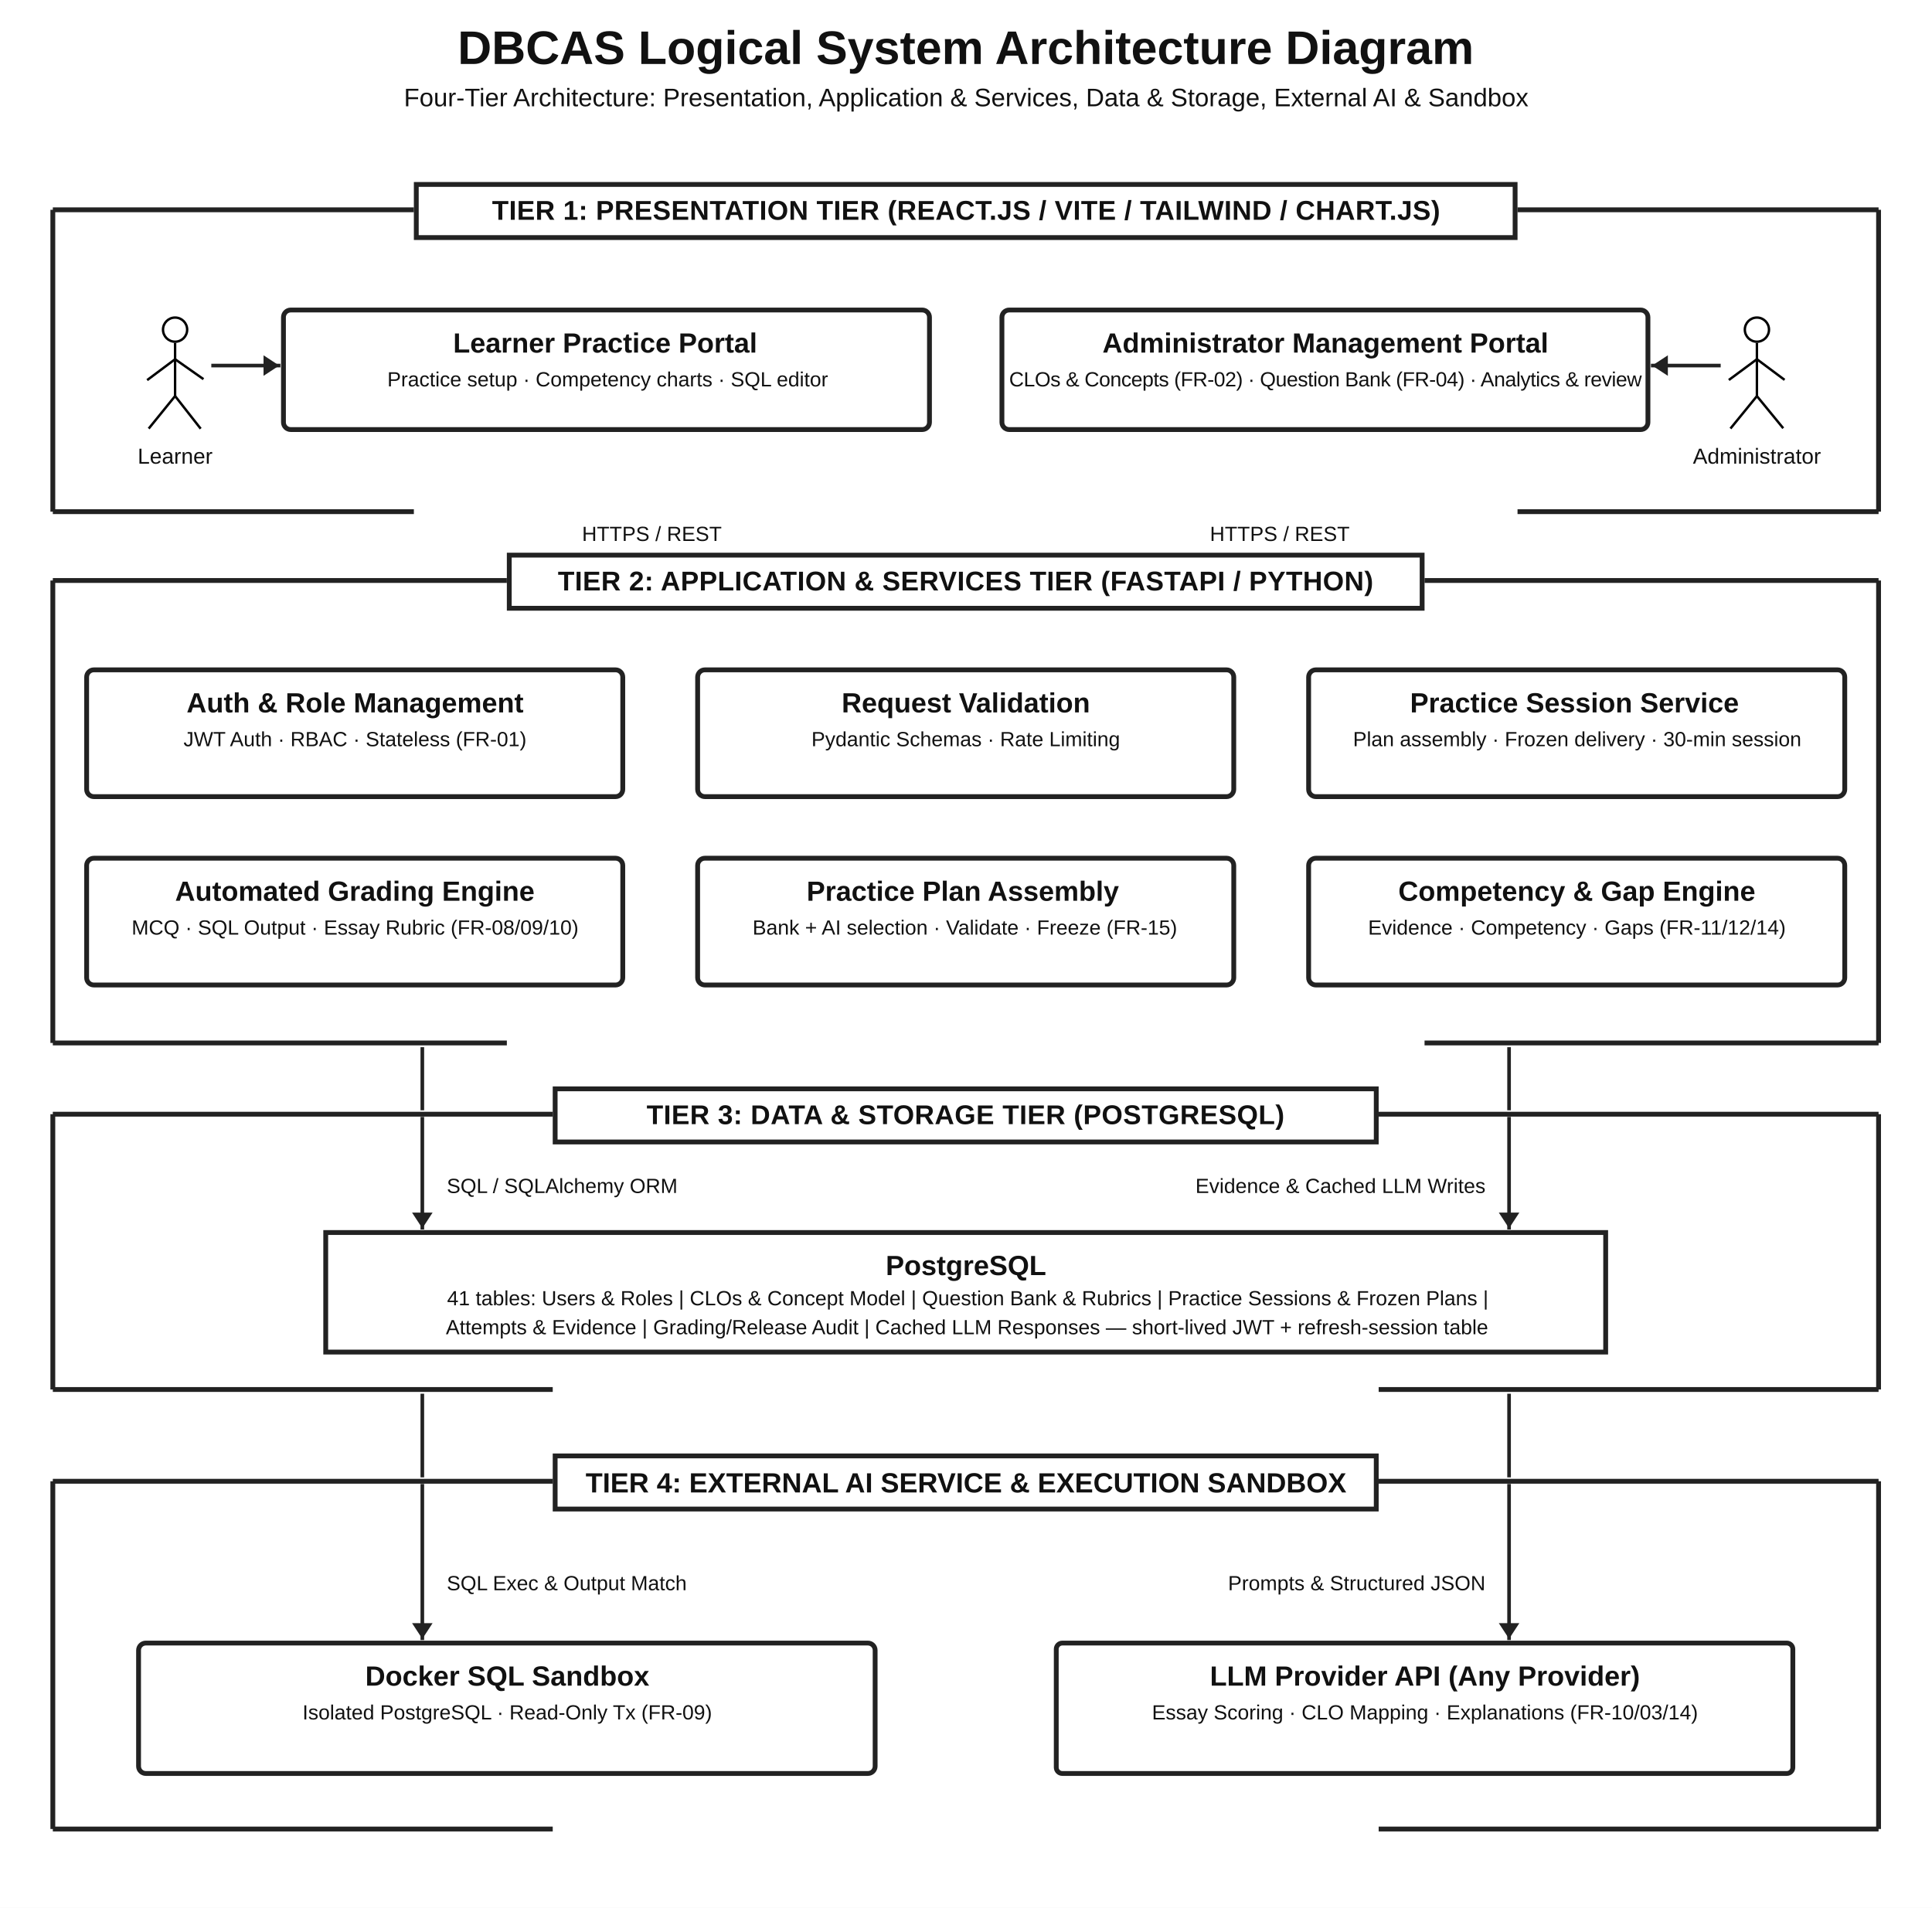
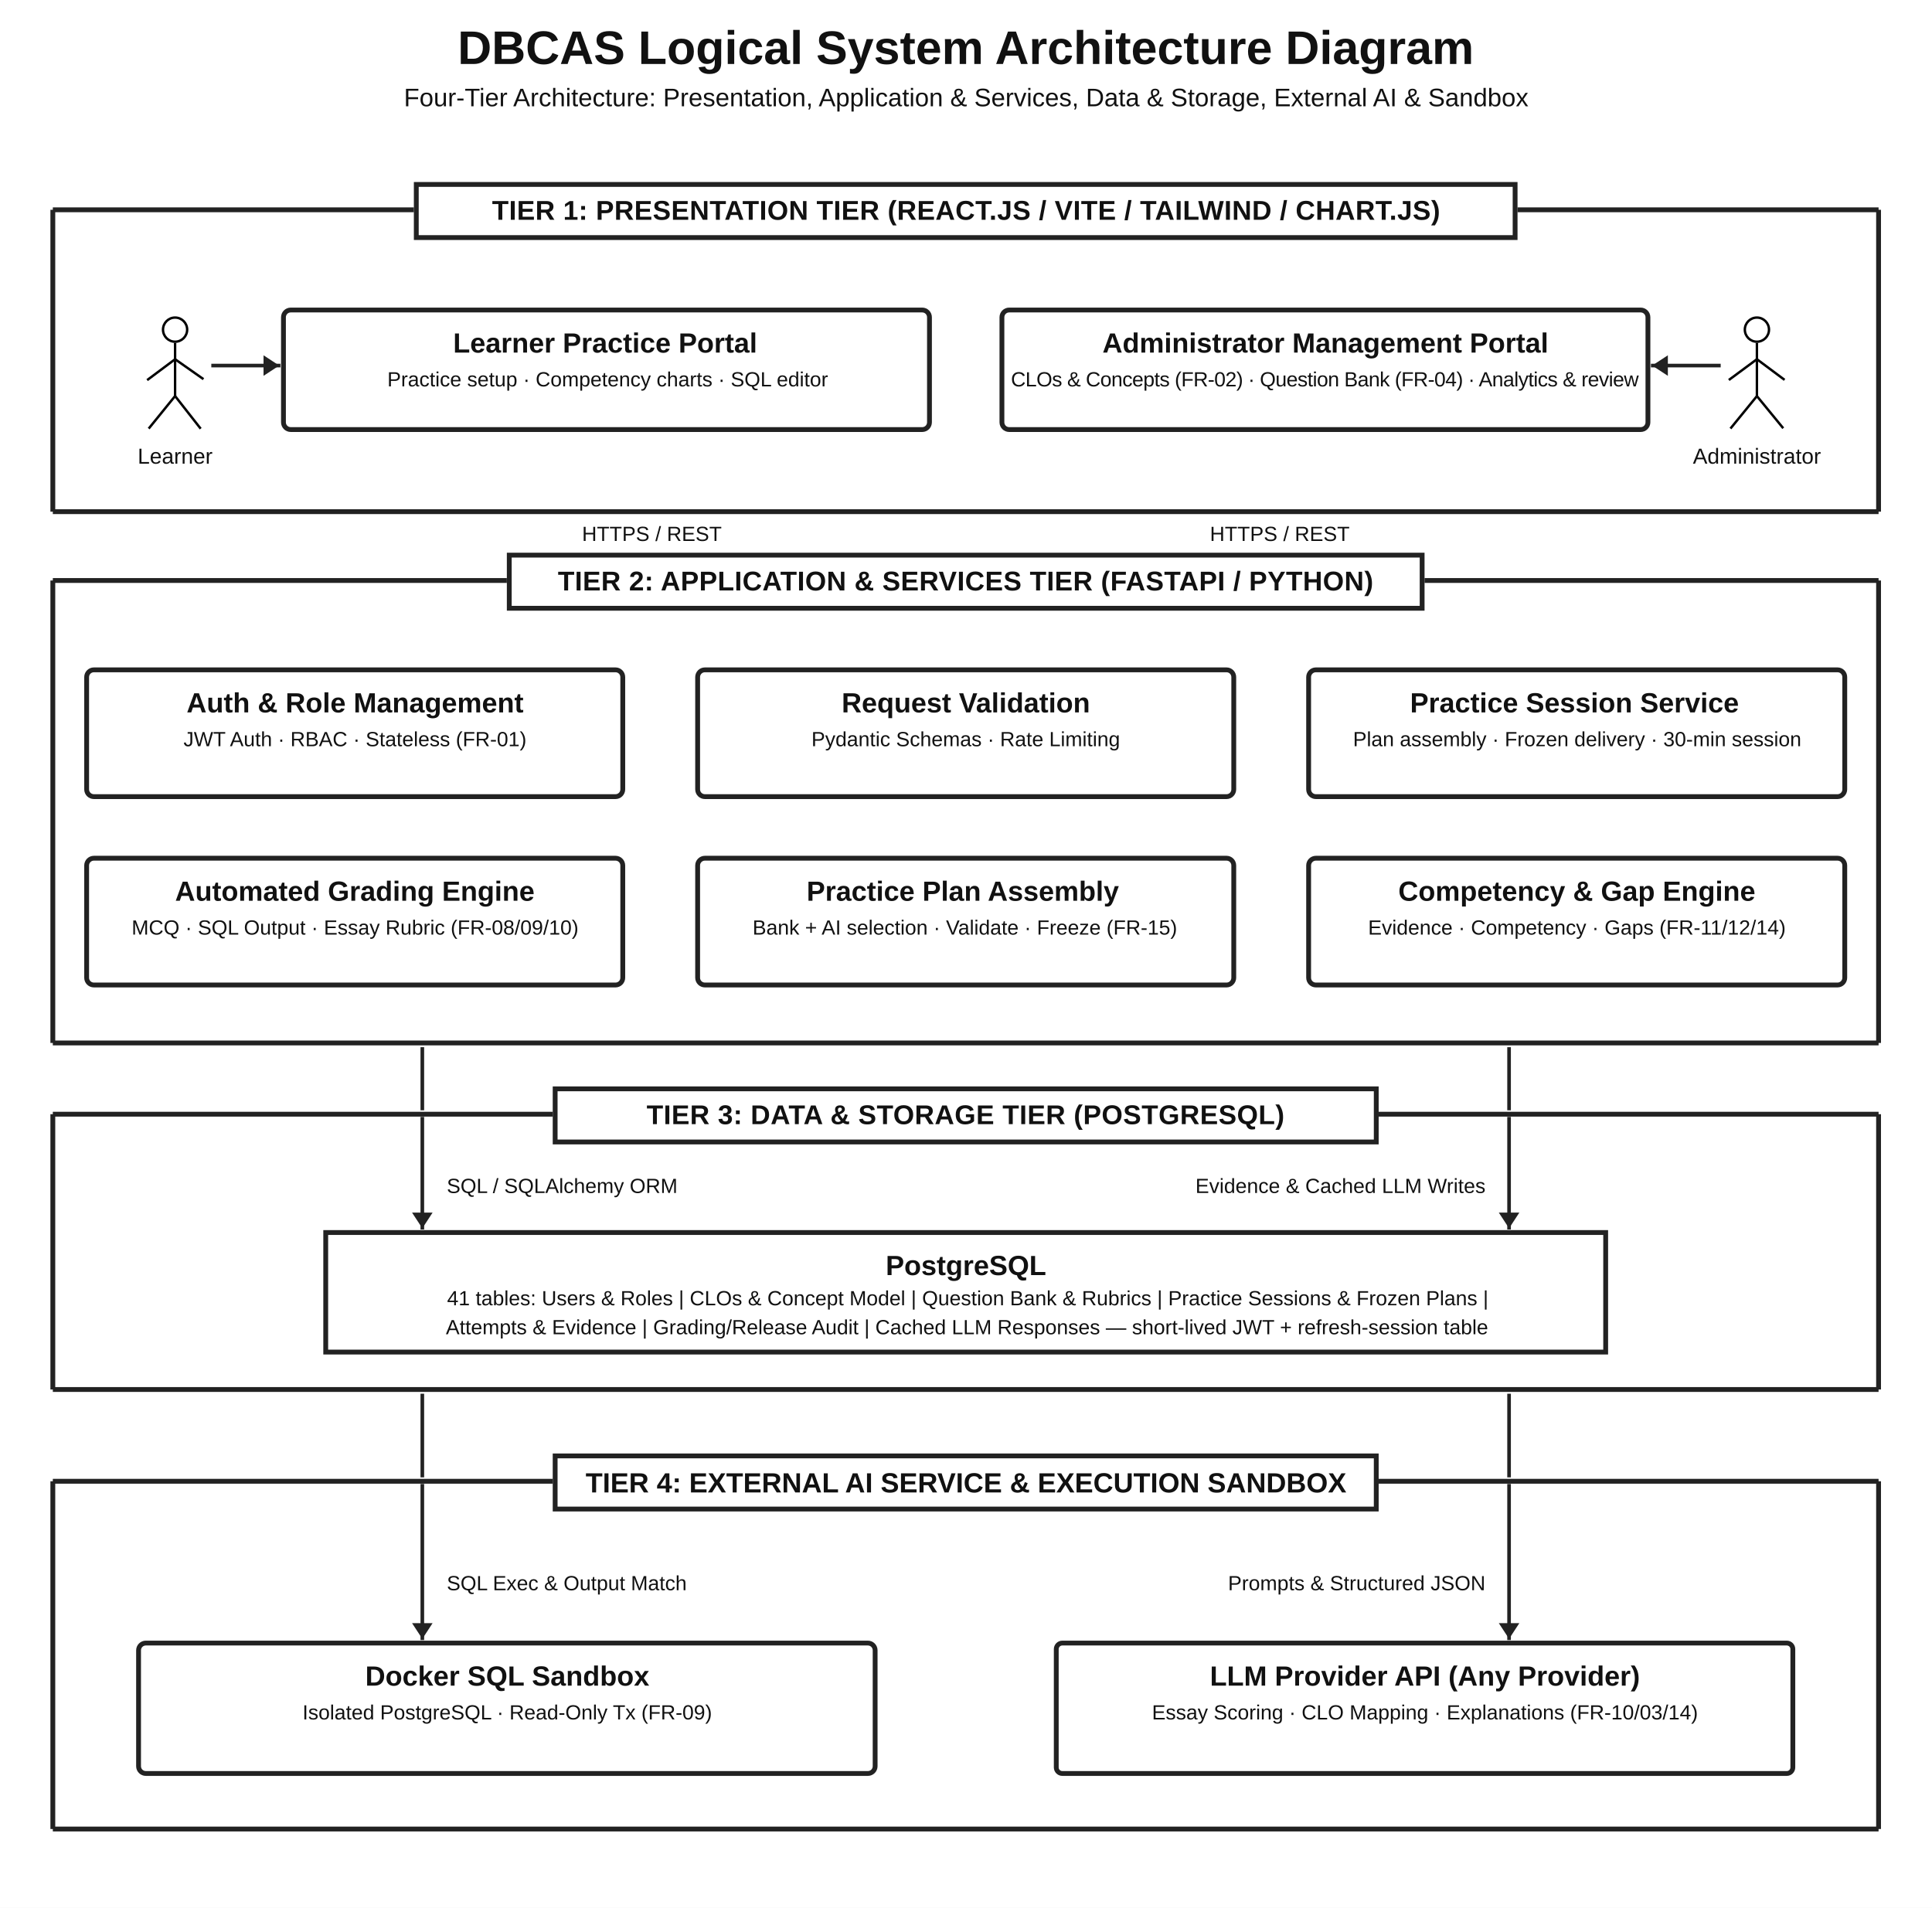
<svg xmlns="http://www.w3.org/2000/svg" width="3200" height="3160" viewBox="0 0 3200 3160">
  <rect width="3200" height="3160" fill="#FFFFFF" />
  <g fill="none" stroke="#222222" stroke-width="8.0">
    <line x1="87.5" y1="961.5" x2="839.5" y2="961.5" />
-     <line x1="87.5" y1="1727.5" x2="839.5" y2="1727.5" />
    <line x1="2359.5" y1="961.5" x2="3111.5" y2="961.5" />
-     <line x1="2359.5" y1="1727.5" x2="3111.5" y2="1727.5" />
+     <line x1="87.5" y1="1727.5" x2="3111.5" y2="1727.5" />
    <line x1="87.5" y1="961.5" x2="87.5" y2="1727.5" />
    <line x1="3111.5" y1="961.5" x2="3111.5" y2="1727.5" />
  </g>
  <g fill="none" stroke="#222222" stroke-width="8.0">
    <line x1="87.5" y1="2453.5" x2="915.5" y2="2453.5" />
-     <line x1="87.5" y1="3029.5" x2="915.5" y2="3029.5" />
    <line x1="2283.5" y1="2453.5" x2="3111.5" y2="2453.5" />
-     <line x1="2283.5" y1="3029.5" x2="3111.5" y2="3029.5" />
+     <line x1="87.5" y1="3029.5" x2="3111.5" y2="3029.5" />
    <line x1="87.5" y1="2453.5" x2="87.5" y2="3029.5" />
    <line x1="3111.5" y1="2453.5" x2="3111.5" y2="3029.5" />
  </g>
  <g fill="none" stroke="#222222" stroke-width="8.0">
    <line x1="87.5" y1="347.5" x2="685.5" y2="347.5" />
-     <line x1="87.5" y1="847.5" x2="685.5" y2="847.5" />
    <line x1="2513.5" y1="347.5" x2="3111.5" y2="347.5" />
-     <line x1="2513.5" y1="847.5" x2="3111.5" y2="847.5" />
+     <line x1="87.5" y1="847.5" x2="3111.5" y2="847.5" />
    <line x1="87.5" y1="347.5" x2="87.5" y2="847.5" />
    <line x1="3111.5" y1="347.5" x2="3111.5" y2="847.5" />
  </g>
  <g fill="none" stroke="#222222" stroke-width="8.0">
    <line x1="87.5" y1="1845.5" x2="915.5" y2="1845.5" />
-     <line x1="87.5" y1="2301.5" x2="915.5" y2="2301.5" />
    <line x1="2283.5" y1="1845.5" x2="3111.5" y2="1845.5" />
-     <line x1="2283.5" y1="2301.5" x2="3111.5" y2="2301.5" />
+     <line x1="87.5" y1="2301.5" x2="3111.5" y2="2301.5" />
    <line x1="87.5" y1="1845.5" x2="87.5" y2="2301.5" />
    <line x1="3111.5" y1="1845.5" x2="3111.5" y2="2301.5" />
  </g>
  <rect x="539.5" y="2041.5" width="2120" height="198" rx="0" fill="#FFFFFF" stroke="#222222" stroke-width="8.0" />
  <rect x="229.5" y="2721.5" width="1220" height="216" rx="12" fill="#FFFFFF" stroke="#222222" stroke-width="8.0" />
  <rect x="1749.5" y="2721.5" width="1220" height="216" rx="10" fill="#FFFFFF" stroke="#222222" stroke-width="8.0" />
  <rect x="469.5" y="513.5" width="1070" height="198" rx="12" fill="#FFFFFF" stroke="#222222" stroke-width="8.0" />
  <rect x="1659.5" y="513.5" width="1070" height="198" rx="12" fill="#FFFFFF" stroke="#222222" stroke-width="8.0" />
  <rect x="143.5" y="1109.5" width="888" height="210" rx="12" fill="#FFFFFF" stroke="#222222" stroke-width="8.0" />
  <rect x="143.5" y="1421.5" width="888" height="210" rx="12" fill="#FFFFFF" stroke="#222222" stroke-width="8.0" />
  <rect x="1155.5" y="1109.5" width="888" height="210" rx="12" fill="#FFFFFF" stroke="#222222" stroke-width="8.0" />
  <rect x="1155.5" y="1421.5" width="888" height="210" rx="12" fill="#FFFFFF" stroke="#222222" stroke-width="8.0" />
  <rect x="2167.5" y="1109.5" width="888" height="210" rx="12" fill="#FFFFFF" stroke="#222222" stroke-width="8.0" />
  <rect x="2167.5" y="1421.5" width="888" height="210" rx="12" fill="#FFFFFF" stroke="#222222" stroke-width="8.0" />
  <rect x="689.5" y="305.5" width="1820" height="88" rx="0" fill="#FFFFFF" stroke="#222222" stroke-width="8.0" />
  <rect x="843.5" y="919.5" width="1512" height="88" rx="0" fill="#FFFFFF" stroke="#222222" stroke-width="8.0" />
  <rect x="919.5" y="1803.5" width="1360" height="88" rx="0" fill="#FFFFFF" stroke="#222222" stroke-width="8.0" />
  <rect x="919.5" y="2411.5" width="1360" height="88" rx="0" fill="#FFFFFF" stroke="#222222" stroke-width="8.0" />
  <g fill="none">
    <polyline points="699.5,2458 699.5,2716.5" stroke="#222222" stroke-width="6" />
    <polyline points="2499.5,2458 2499.5,2716.5" stroke="#222222" stroke-width="6" />
    <polyline points="699.5,1850 699.5,2036.5" stroke="#222222" stroke-width="6" />
    <polyline points="2499.5,1850 2499.5,2036.5" stroke="#222222" stroke-width="6" />
    <polyline points="350,605.5 464.5,605.5" stroke="#222222" stroke-width="6" />
    <polyline points="2850,605.5 2734.5,605.5" stroke="#222222" stroke-width="6" />
    <polyline points="699.5,2447 699.5,2308.5" stroke="#222222" stroke-width="6" />
    <polyline points="2499.5,2447 2499.5,2308.5" stroke="#222222" stroke-width="6" />
    <polyline points="699.5,1839 699.5,1734.5" stroke="#222222" stroke-width="6" />
    <polyline points="2499.5,1839 2499.5,1734.5" stroke="#222222" stroke-width="6" />
  </g>
  <g stroke="none">
    <circle cx="2910" cy="546" r="20" fill="none" stroke="#000000" stroke-width="4" />
    <line x1="2910" y1="568" x2="2910" y2="656.1" stroke="#000000" stroke-width="4" fill="none" />
    <line x1="2910" y1="595" x2="2863.5" y2="629.4" stroke="#000000" stroke-width="4" fill="none" />
    <line x1="2910" y1="656.1" x2="2866.2" y2="709.8" stroke="#000000" stroke-width="4" fill="none" />
    <line x1="2910" y1="595" x2="2955.8" y2="629.2" stroke="#000000" stroke-width="4" fill="none" />
    <line x1="2910" y1="656.1" x2="2953.6" y2="709.3" stroke="#000000" stroke-width="4" fill="none" />
    <circle cx="290" cy="546" r="20" fill="none" stroke="#000000" stroke-width="4" />
    <line x1="290" y1="568" x2="290" y2="656" stroke="#000000" stroke-width="4" fill="none" />
    <line x1="290" y1="595" x2="243.7" y2="629.6" stroke="#000000" stroke-width="4" fill="none" />
    <line x1="290" y1="656" x2="246.3" y2="709.9" stroke="#000000" stroke-width="4" fill="none" />
    <line x1="290" y1="595" x2="337" y2="628" stroke="#000000" stroke-width="4" fill="none" />
    <line x1="290" y1="656" x2="332.4" y2="710.1" stroke="#000000" stroke-width="4" fill="none" />
    <polygon points="699.5,2714.5 682.5,2688.5 716.5,2688.5" fill="#222222" />
    <polygon points="2499.5,2714.5 2482.5,2688.5 2516.5,2688.5" fill="#222222" />
    <polygon points="699.5,2034.5 682.5,2008.5 716.5,2008.5" fill="#222222" />
    <polygon points="2499.5,2034.5 2482.5,2008.5 2516.5,2008.5" fill="#222222" />
    <polygon points="462.5,605.5 436.5,622.5 436.5,588.5" fill="#222222" />
    <polygon points="2736.5,605.5 2762.5,588.5 2762.5,622.5" fill="#222222" />
  </g>
  <g font-family="Arial, Helvetica, sans-serif">
    <text x="758" y="106" font-size="78" font-weight="bold" fill="#111111">DBCAS Logical System Architecture Diagram</text>
    <text x="669" y="176" font-size="42" font-weight="normal" letter-spacing="0.06" fill="#111111">Four-Tier Architecture: Presentation, Application &amp; Services, Data &amp; Storage, External AI &amp; Sandbox</text>
    <text x="228" y="768" font-size="36" font-weight="normal" fill="#111111">Learner</text>
    <text x="2804" y="768" font-size="36" font-weight="normal" fill="#111111">Administrator</text>
    <text x="964" y="896" font-size="34" font-weight="normal" letter-spacing="0.09" fill="#111111">HTTPS / REST</text>
    <text x="2004" y="896" font-size="34" font-weight="normal" letter-spacing="0.09" fill="#111111">HTTPS / REST</text>
    <text x="740" y="1976" font-size="34" font-weight="normal" fill="#111111">SQL / SQLAlchemy ORM</text>
    <text x="1980" y="1976" font-size="34" font-weight="normal" letter-spacing="0.04" fill="#111111">Evidence &amp; Cached LLM Writes</text>
    <text x="740" y="2634" font-size="34" font-weight="normal" fill="#111111">SQL Exec &amp; Output Match</text>
    <text x="2034" y="2634" font-size="34" font-weight="normal" letter-spacing="0.05" fill="#111111">Prompts &amp; Structured JSON</text>
    <text x="815" y="364" font-size="45" font-weight="bold" letter-spacing="0.55" fill="#111111">TIER 1: PRESENTATION TIER (REACT.JS / VITE / TAILWIND / CHART.JS)</text>
    <text x="1826" y="584" font-size="46" font-weight="bold" fill="#111111">Administrator Management Portal</text>
    <text x="924" y="978" font-size="45" font-weight="bold" letter-spacing="0.56" fill="#111111">TIER 2: APPLICATION &amp; SERVICES TIER (FASTAPI / PYTHON)</text>
    <text x="309" y="1180" font-size="46" font-weight="bold" letter-spacing="0.05" fill="#111111">Auth &amp; Role Management</text>
    <text x="1394" y="1180" font-size="46" font-weight="bold" fill="#111111">Request Validation</text>
    <text x="304" y="1236" font-size="34" font-weight="normal" fill="#111111">JWT Auth · RBAC · Stateless (FR-01)</text>
    <text x="1344" y="1236" font-size="34" font-weight="normal" letter-spacing="0.03" fill="#111111">Pydantic Schemas · Rate Limiting</text>
    <text x="290" y="1492" font-size="46" font-weight="bold" fill="#111111">Automated Grading Engine</text>
    <text x="2316" y="1492" font-size="46" font-weight="bold" letter-spacing="0.05" fill="#111111">Competency &amp; Gap Engine</text>
    <text x="218" y="1548" font-size="34" font-weight="normal" letter-spacing="0.02" fill="#111111">MCQ · SQL Output · Essay Rubric (FR-08/09/10)</text>
    <text x="2266" y="1548" font-size="34" font-weight="normal" letter-spacing="0.02" fill="#111111">Evidence · Competency · Gaps (FR-11/12/14)</text>
    <text x="1071" y="1862" font-size="45" font-weight="bold" letter-spacing="0.59" fill="#111111">TIER 3: DATA &amp; STORAGE TIER (POSTGRESQL)</text>
    <text x="1467" y="2112" font-size="46" font-weight="bold" fill="#111111">PostgreSQL</text>
    <text x="970" y="2472" font-size="46" font-weight="bold" letter-spacing="0.02" fill="#111111">TIER 4: EXTERNAL AI SERVICE &amp; EXECUTION SANDBOX</text>
    <text x="605" y="2792" font-size="46" font-weight="bold" letter-spacing="0.06" fill="#111111">Docker SQL Sandbox</text>
    <text x="2004" y="2792" font-size="46" font-weight="bold" letter-spacing="0.03" fill="#111111">LLM Provider API (Any Provider)</text>
    <text x="501" y="2848" font-size="34" font-weight="normal" fill="#111111">Isolated PostgreSQL · Read-Only Tx (FR-09)</text>
    <text x="1908" y="2848" font-size="34" font-weight="normal" letter-spacing="0.02" fill="#111111">Essay Scoring · CLO Mapping · Explanations (FR-10/03/14)</text>
    <text x="750.5" y="584.0" font-size="46" font-weight="bold" fill="#111111">Learner Practice Portal</text>
    <text x="641.5" y="640.0" font-size="34" font-weight="normal" fill="#111111">Practice setup · Competency charts · SQL editor</text>
-     <text x="1671.4" y="640.0" font-size="34" font-weight="normal" letter-spacing="-0.52" fill="#111111">CLOs &amp; Concepts (FR-02) · Question Bank (FR-04) · Analytics &amp; review</text>
+     <text x="1674.4" y="640.0" font-size="34" font-weight="normal" letter-spacing="-0.64" fill="#111111">CLOs &amp; Concepts (FR-02) · Question Bank (FR-04) · Analytics &amp; review</text>
    <text x="2335.5" y="1180.0" font-size="46" font-weight="bold" fill="#111111">Practice Session Service</text>
    <text x="2241.0" y="1236.0" font-size="34" font-weight="normal" fill="#111111">Plan assembly · Frozen delivery · 30-min session</text>
    <text x="1336.0" y="1492.0" font-size="46" font-weight="bold" fill="#111111">Practice Plan Assembly</text>
    <text x="1246.5" y="1548.0" font-size="34" font-weight="normal" fill="#111111">Bank + AI selection · Validate · Freeze (FR-15)</text>
    <text x="740.5" y="2162.0" font-size="34" font-weight="normal" fill="#111111">41 tables: Users &amp; Roles | CLOs &amp; Concept Model | Question Bank &amp; Rubrics | Practice Sessions &amp; Frozen Plans |</text>
    <text x="738.5" y="2210.0" font-size="34" font-weight="normal" fill="#111111">Attempts &amp; Evidence | Grading/Release Audit | Cached LLM Responses — short-lived JWT + refresh-session table</text>
  </g>
</svg>
